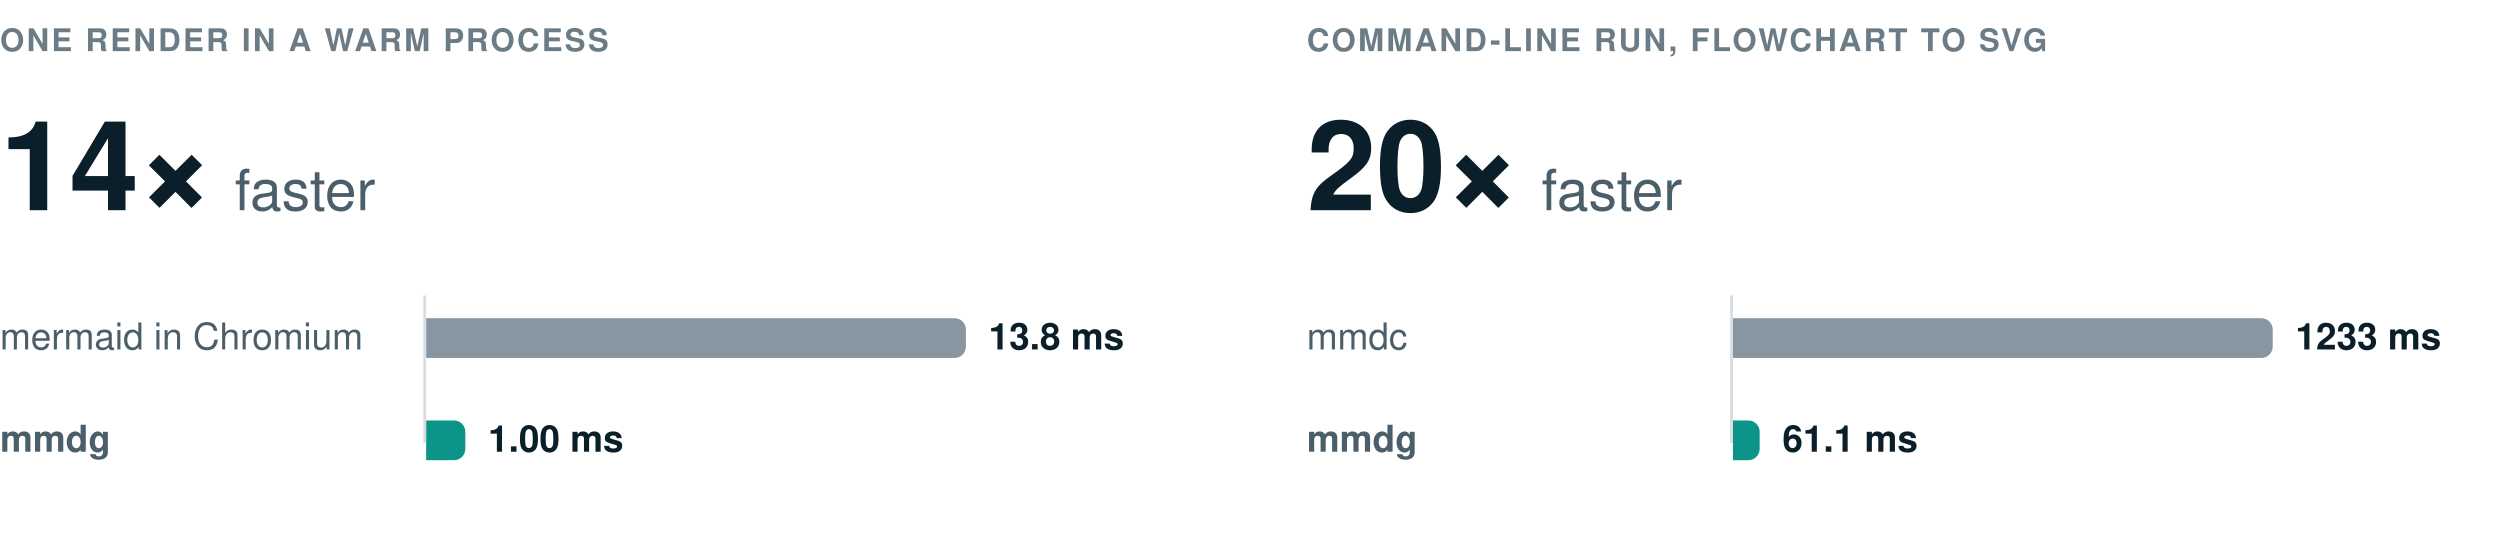
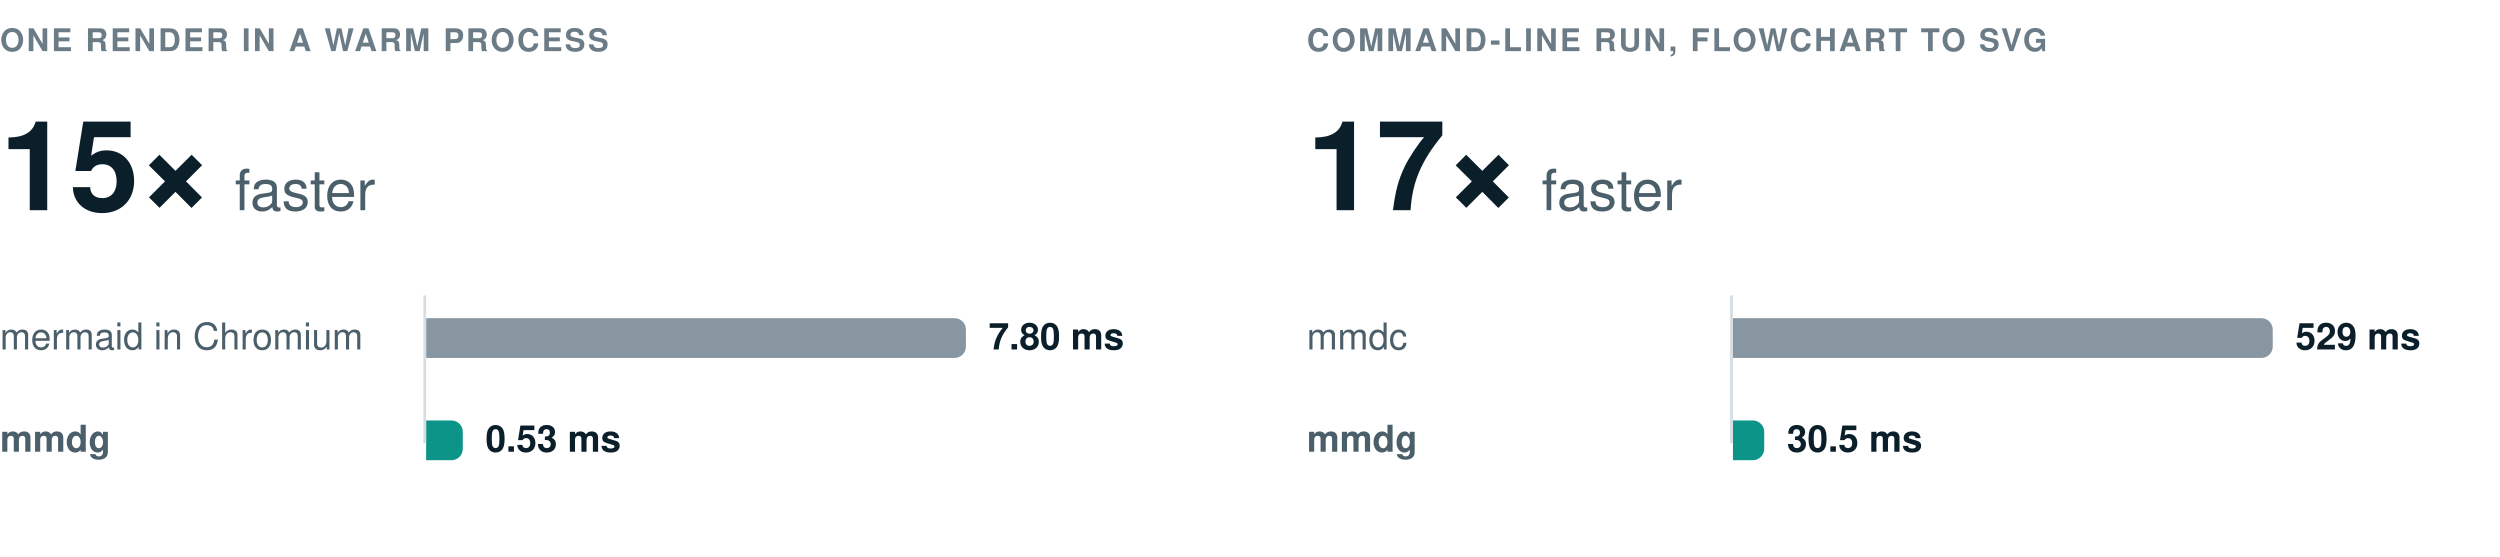
<svg xmlns="http://www.w3.org/2000/svg" width="880" height="196" viewBox="0 0 880 196" role="img" font-family="-apple-system, BlinkMacSystemFont, 'Segoe UI', Helvetica, Arial, sans-serif">
  <text x="0" y="18" font-size="11" letter-spacing="0.8" font-weight="600" fill="#6b7c87">ONE RENDER IN A WARM PROCESS</text>
-   <text x="0" y="74" font-size="44" font-weight="700" fill="#0b1f2a">14×<tspan font-size="20" font-weight="500" fill="#4b5f6b" dx="8">faster</tspan>
+   <text x="0" y="74" font-size="44" font-weight="700" fill="#0b1f2a">15×<tspan font-size="20" font-weight="500" fill="#4b5f6b" dx="8">faster</tspan>
  </text>
  <text x="0" y="123" font-size="13" font-weight="400" fill="#4b5f6b">mermaid in Chromium</text>
  <path d="M150.0 112.0h186.0a4.0 4.0 0 0 1 4.0 4.0v6.0a4.0 4.0 0 0 1 -4.0 4.0h-186.0z" fill="#8796a1" />
-   <text x="348.0" y="123" font-size="13" font-weight="600" fill="#0b1f2a">13.8 ms</text>
+   <text x="348.0" y="123" font-size="13" font-weight="600" fill="#0b1f2a">7.80 ms</text>
  <text x="0" y="159" font-size="13" font-weight="700" fill="#4b5f6b">mmdg</text>
-   <path d="M150.0 148.0h9.8a4.0 4.0 0 0 1 4.0 4.0v6.0a4.0 4.0 0 0 1 -4.0 4.0h-9.8z" fill="#0d9488" />
-   <text x="171.8" y="159" font-size="13" font-weight="600" fill="#0b1f2a">1.00 ms</text>
+   <path d="M150.0 148.0h8.9a4.0 4.0 0 0 1 4.0 4.0v6.0a4.0 4.0 0 0 1 -4.0 4.0h-8.9z" fill="#0d9488" />
+   <text x="170.9" y="159" font-size="13" font-weight="600" fill="#0b1f2a">0.53 ms</text>
  <path d="M149.5 104v52" stroke="#d7dee3" stroke-width="1" />
  <text x="460" y="18" font-size="11" letter-spacing="0.8" font-weight="600" fill="#6b7c87">COMMAND-LINE RUN, FLOWCHART TO SVG</text>
-   <text x="460" y="74" font-size="44" font-weight="700" fill="#0b1f2a">20×<tspan font-size="20" font-weight="500" fill="#4b5f6b" dx="8">faster</tspan>
+   <text x="460" y="74" font-size="44" font-weight="700" fill="#0b1f2a">17×<tspan font-size="20" font-weight="500" fill="#4b5f6b" dx="8">faster</tspan>
  </text>
  <text x="460" y="123" font-size="13" font-weight="400" fill="#4b5f6b">mmdc</text>
  <path d="M610.0 112.0h186.0a4.0 4.0 0 0 1 4.0 4.0v6.0a4.0 4.0 0 0 1 -4.0 4.0h-186.0z" fill="#8796a1" />
-   <text x="808.0" y="123" font-size="13" font-weight="600" fill="#0b1f2a">1233 ms</text>
+   <text x="808.0" y="123" font-size="13" font-weight="600" fill="#0b1f2a">529 ms</text>
  <text x="460" y="159" font-size="13" font-weight="700" fill="#4b5f6b">mmdg</text>
-   <path d="M610.0 148.0h5.4a4.0 4.0 0 0 1 4.0 4.0v6.0a4.0 4.0 0 0 1 -4.0 4.0h-5.4z" fill="#0d9488" />
-   <text x="627.4" y="159" font-size="13" font-weight="600" fill="#0b1f2a">61.1 ms</text>
+   <path d="M610.0 148.0h7.0a4.0 4.0 0 0 1 4.0 4.0v6.0a4.0 4.0 0 0 1 -4.0 4.0h-7.0z" fill="#0d9488" />
+   <text x="629.0" y="159" font-size="13" font-weight="600" fill="#0b1f2a">30.5 ms</text>
  <path d="M609.5 104v52" stroke="#d7dee3" stroke-width="1" />
</svg>
